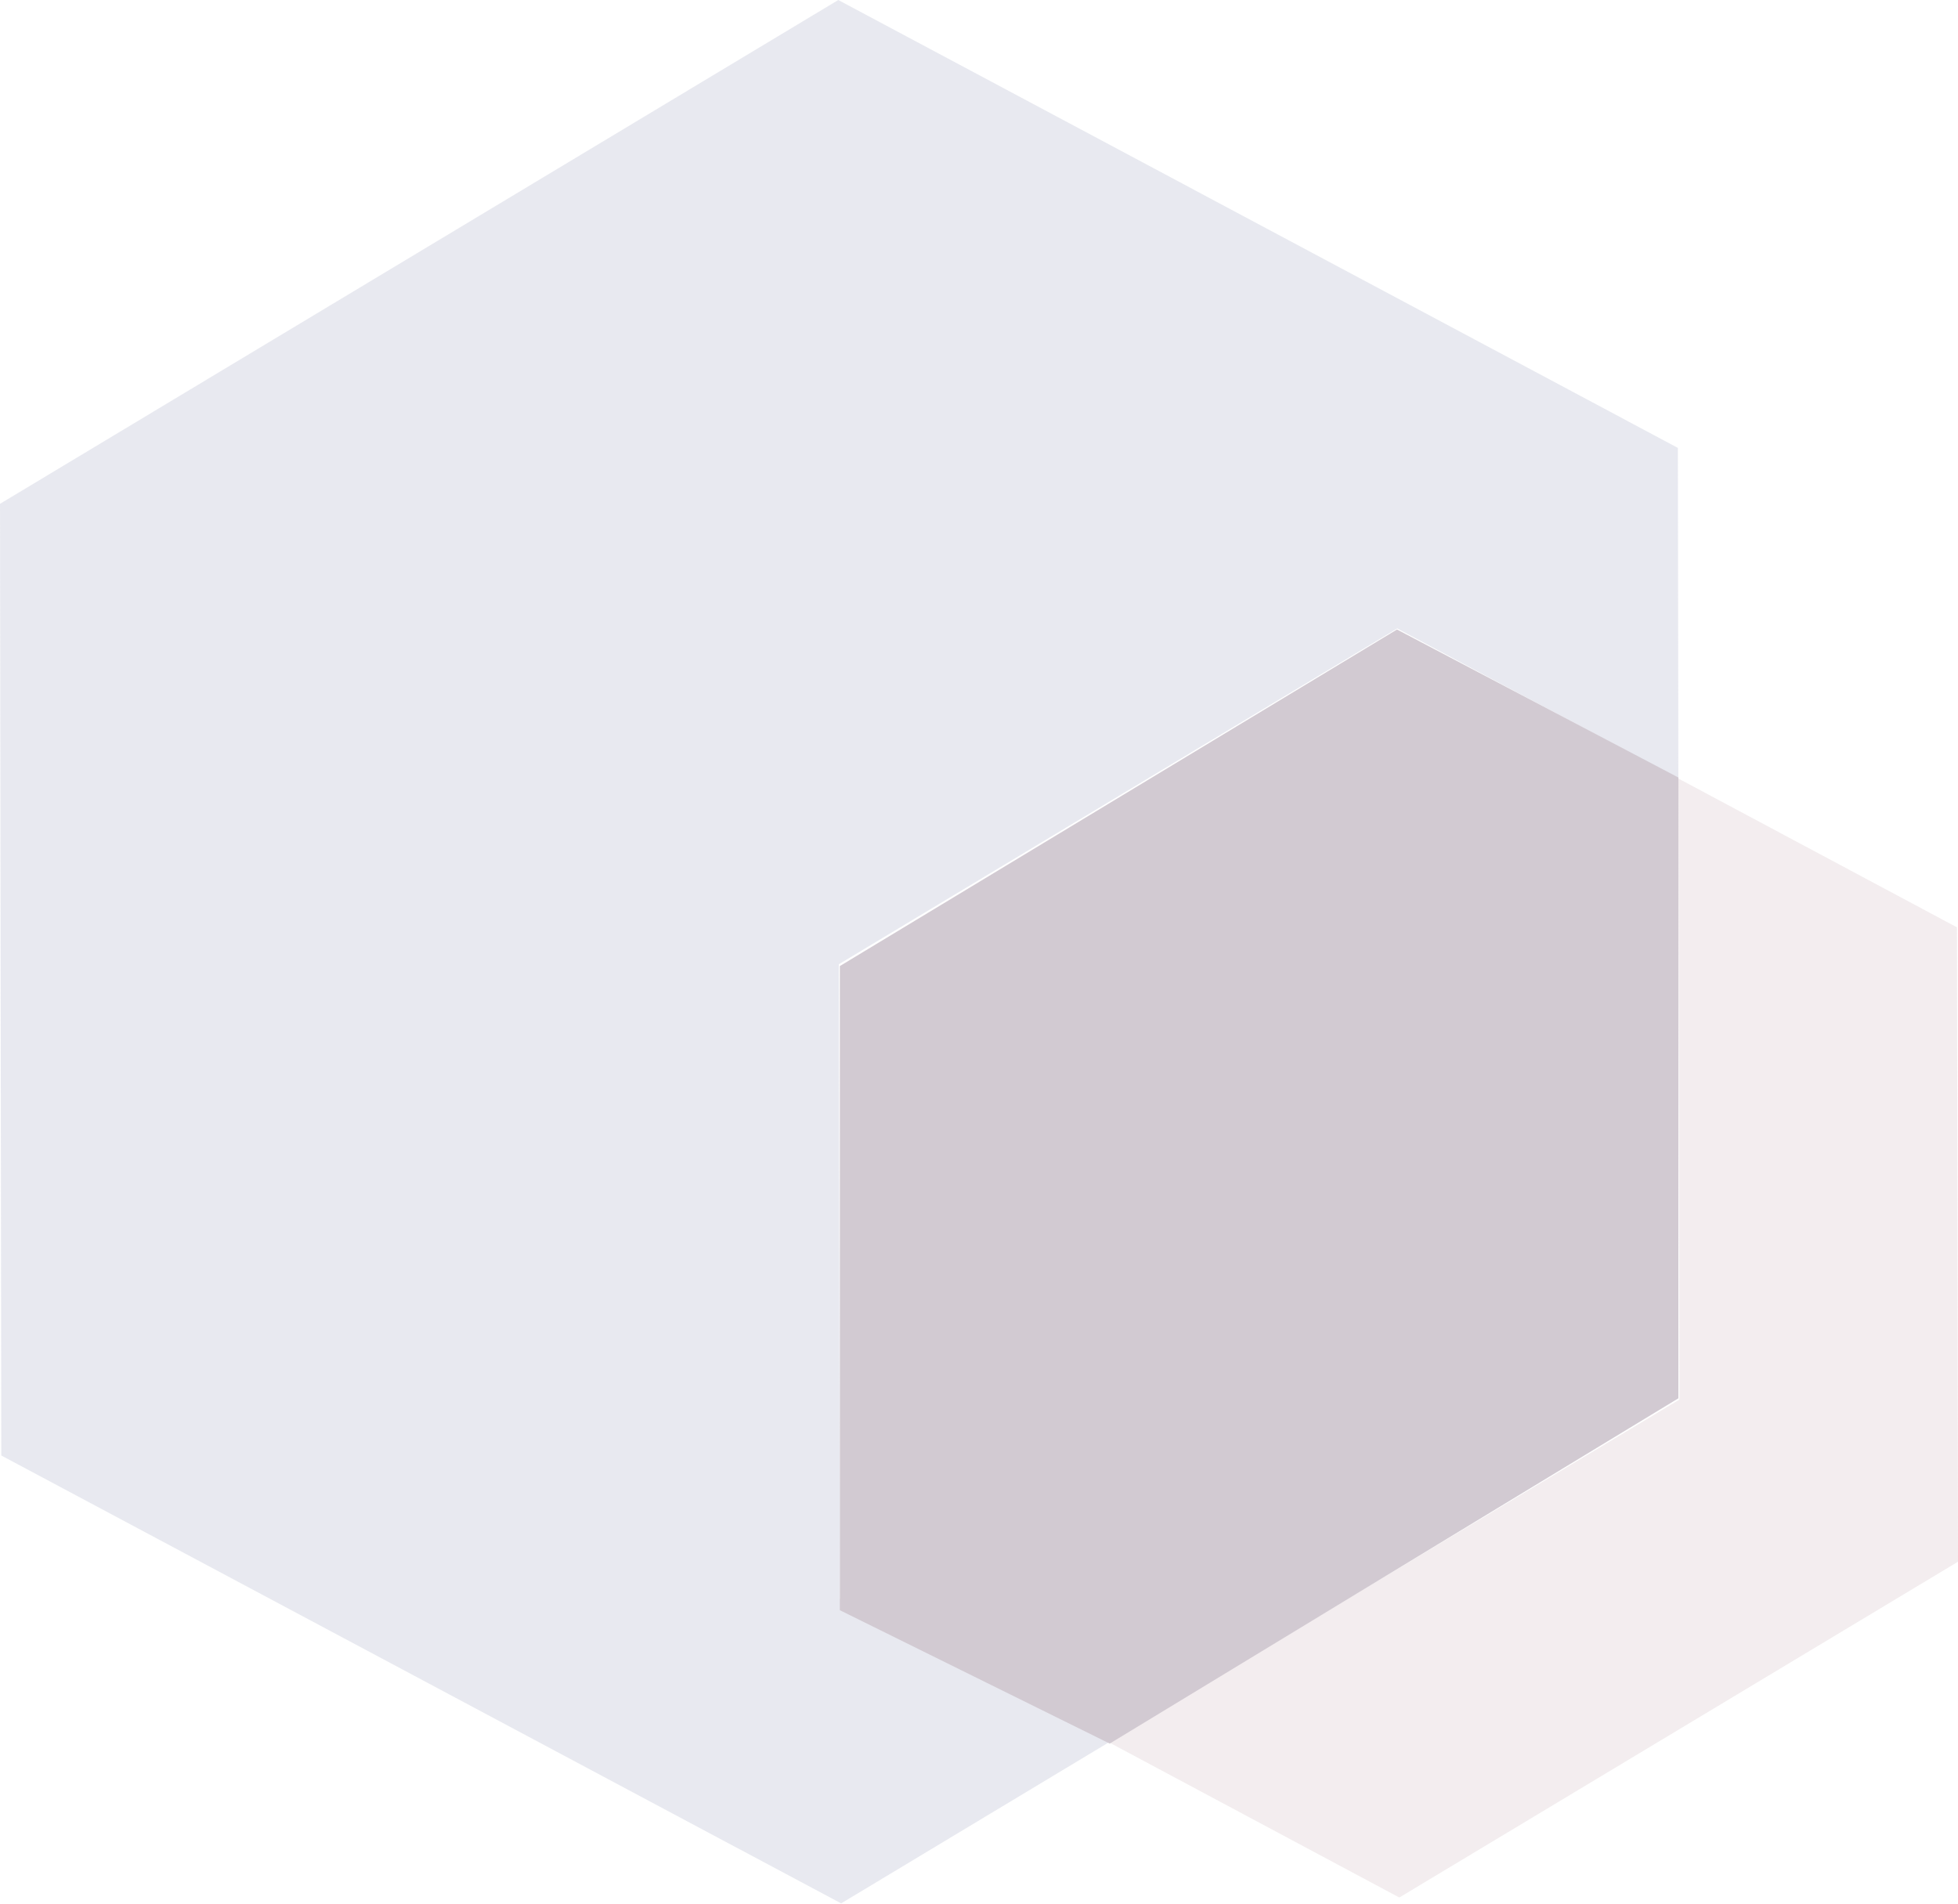
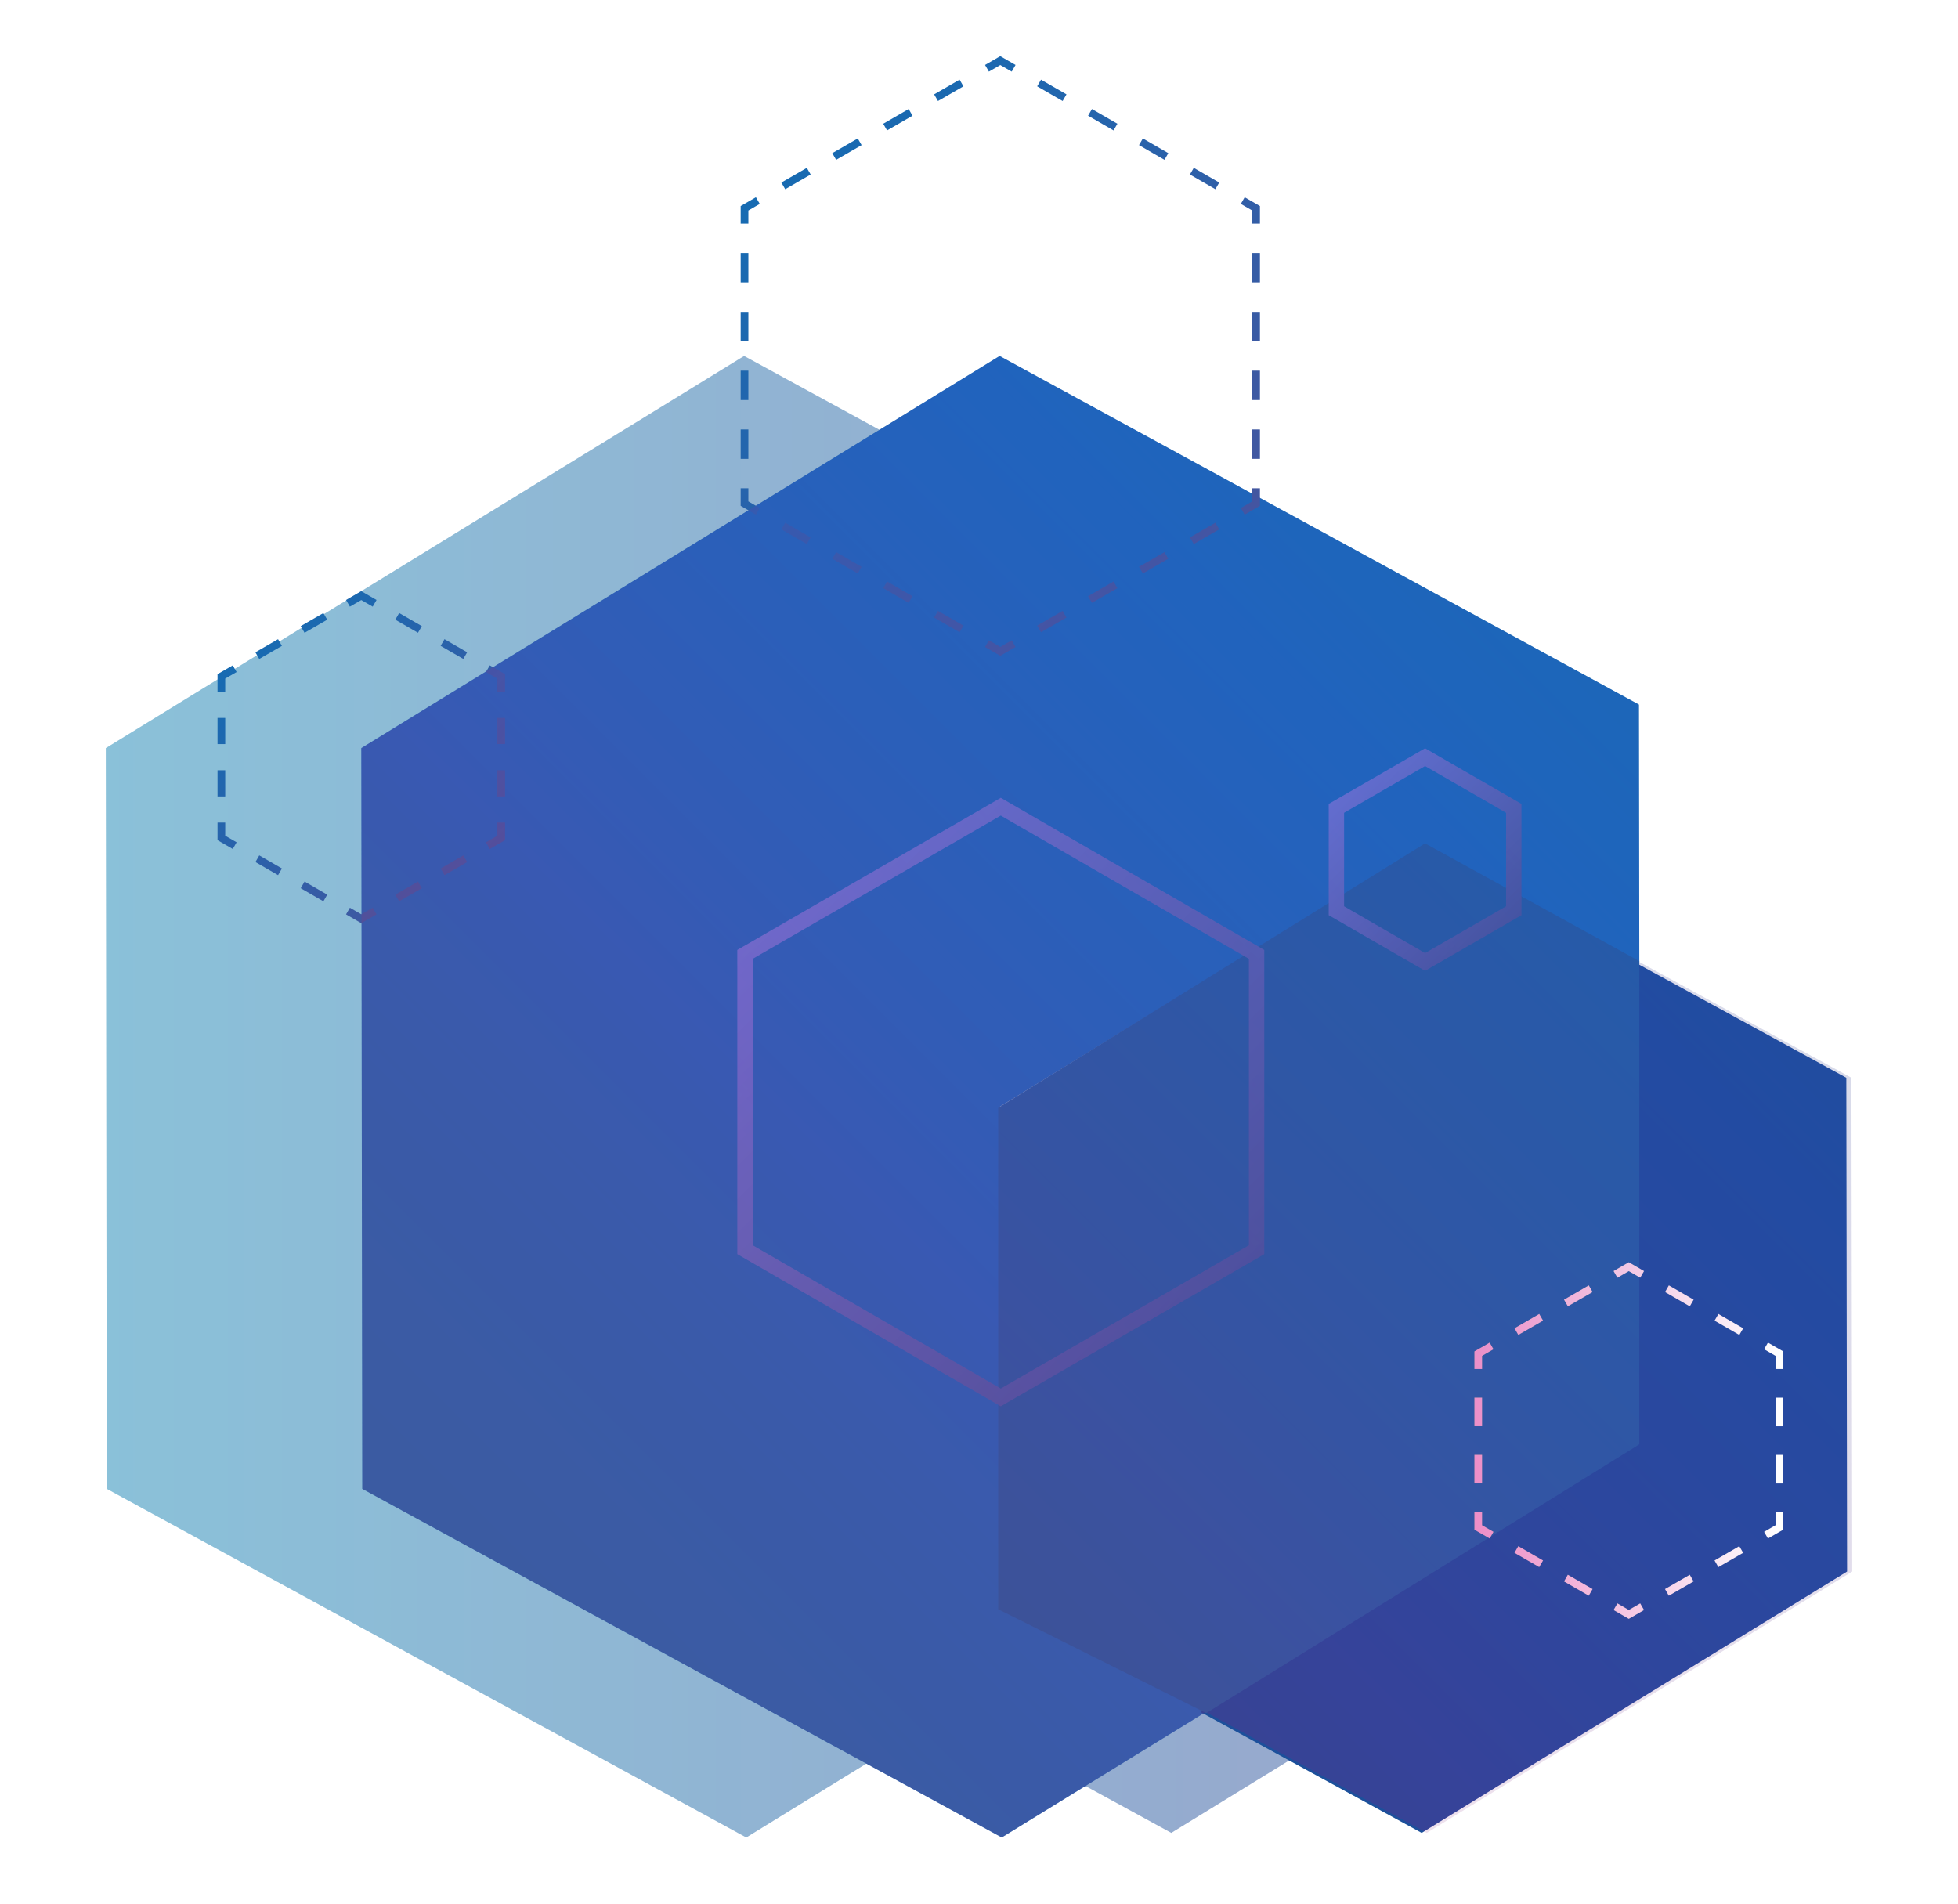
- <svg xmlns="http://www.w3.org/2000/svg" version="1.1" id="Layer_1" x="0px" y="0px" viewBox="0 0 763.3 742" style="enable-background:new 0 0 763.3 742;" xml:space="preserve">
-   <style type="text/css">
- 	.st0{opacity:0.5;fill:#D2D4E1;enable-background:new    ;}
- 	.st1{opacity:0.48;fill:#E5DADD;enable-background:new    ;}
- 	.st2{fill:#D2CAD2;}
- </style>
-   <polygon class="st0" points="327.4,623.2 327,375.9 544.7,245 654.3,303.5 654.1,174.6 326.8,0 0,196.4 0.5,567.4 327.9,742   432.3,679.2 " />
-   <polygon class="st1" points="762.9,361.5 654.3,303.5 654.7,545.6 432.3,679.2 545.5,739.7 763.3,608.8 " />
-   <polygon class="st2" points="327.4,376.6 544.6,245.4 654.3,303.1 654.3,545.1 432.6,679.7 327.4,627.7 " />
+ <svg xmlns="http://www.w3.org/2000/svg" xmlns:xlink="http://www.w3.org/1999/xlink" viewBox="0 0 763.3 742">
+   <defs>
+     <style>.cls-1,.cls-4{isolation:isolate;}.cls-2{opacity:0.54;fill:url(#linear-gradient);}.cls-2,.cls-44{mix-blend-mode:hue;}.cls-3{fill:#166bb2;}.cls-4{fill:#1c509b;}.cls-5{fill:#1f60a0;}.cls-10,.cls-11,.cls-12,.cls-13,.cls-14,.cls-15,.cls-16,.cls-17,.cls-18,.cls-19,.cls-20,.cls-21,.cls-22,.cls-23,.cls-24,.cls-25,.cls-26,.cls-27,.cls-28,.cls-29,.cls-30,.cls-31,.cls-32,.cls-33,.cls-34,.cls-35,.cls-36,.cls-37,.cls-38,.cls-39,.cls-40,.cls-41,.cls-42,.cls-43,.cls-6,.cls-7,.cls-8,.cls-9{fill:none;stroke-miterlimit:10;}.cls-6,.cls-7{stroke-width:6px;}.cls-6{stroke:url(#linear-gradient-2);}.cls-7{stroke:url(#linear-gradient-3);}.cls-10,.cls-11,.cls-12,.cls-13,.cls-14,.cls-15,.cls-16,.cls-17,.cls-18,.cls-19,.cls-20,.cls-21,.cls-22,.cls-23,.cls-24,.cls-25,.cls-26,.cls-27,.cls-28,.cls-29,.cls-30,.cls-31,.cls-32,.cls-33,.cls-34,.cls-35,.cls-36,.cls-37,.cls-38,.cls-39,.cls-40,.cls-41,.cls-42,.cls-43,.cls-8,.cls-9{stroke-width:3px;}.cls-8{stroke:url(#linear-gradient-4);}.cls-11,.cls-13,.cls-15,.cls-17,.cls-19,.cls-9{stroke-dasharray:11.46 11.46;}.cls-9{stroke:url(#linear-gradient-5);}.cls-10{stroke:url(#linear-gradient-6);}.cls-11{stroke:url(#linear-gradient-7);}.cls-12{stroke:url(#linear-gradient-8);}.cls-13{stroke:url(#linear-gradient-9);}.cls-14{stroke:url(#linear-gradient-10);}.cls-15{stroke:url(#linear-gradient-11);}.cls-16{stroke:url(#linear-gradient-12);}.cls-17{stroke:url(#linear-gradient-13);}.cls-18{stroke:url(#linear-gradient-14);}.cls-19{stroke:url(#linear-gradient-15);}.cls-20{stroke:url(#linear-gradient-16);}.cls-21,.cls-23,.cls-25,.cls-27,.cls-29,.cls-31{stroke-dasharray:10.2 10.2;}.cls-21{stroke:url(#linear-gradient-17);}.cls-22{stroke:url(#linear-gradient-18);}.cls-23{stroke:url(#linear-gradient-19);}.cls-24{stroke:url(#linear-gradient-20);}.cls-25{stroke:url(#linear-gradient-21);}.cls-26{stroke:url(#linear-gradient-22);}.cls-27{stroke:url(#linear-gradient-23);}.cls-28{stroke:url(#linear-gradient-24);}.cls-29{stroke:url(#linear-gradient-25);}.cls-30{stroke:url(#linear-gradient-26);}.cls-31{stroke:url(#linear-gradient-27);}.cls-32{stroke:url(#linear-gradient-28);}.cls-33,.cls-35,.cls-37,.cls-39,.cls-41,.cls-43{stroke-dasharray:11.15 11.15;}.cls-33{stroke:url(#linear-gradient-29);}.cls-34{stroke:url(#linear-gradient-30);}.cls-35{stroke:url(#linear-gradient-31);}.cls-36{stroke:url(#linear-gradient-32);}.cls-37{stroke:url(#linear-gradient-33);}.cls-38{stroke:url(#linear-gradient-34);}.cls-39{stroke:url(#linear-gradient-35);}.cls-40{stroke:url(#linear-gradient-36);}.cls-41{stroke:url(#linear-gradient-37);}.cls-42{stroke:url(#linear-gradient-38);}.cls-43{stroke:url(#linear-gradient-39);}.cls-44{opacity:0.22;fill:url(#linear-gradient-40);}</style>
+     <linearGradient id="linear-gradient" x1="41.24" y1="427.53" x2="622.46" y2="427.53" gradientUnits="userSpaceOnUse">
+       <stop offset="0" stop-color="#288db9" />
+       <stop offset="1" stop-color="#4356a0" />
+     </linearGradient>
+     <linearGradient id="linear-gradient-2" x1="309.13" y1="348.6" x2="471.15" y2="510.62" gradientUnits="userSpaceOnUse">
+       <stop offset="0" stop-color="#606fcd" />
+       <stop offset="1" stop-color="#4356a0" />
+     </linearGradient>
+     <linearGradient id="linear-gradient-3" x1="525.92" y1="305.45" x2="585.18" y2="364.71" xlink:href="#linear-gradient-2" />
+     <linearGradient id="linear-gradient-4" x1="330.89" y1="38.17" x2="490.54" y2="197.83" gradientUnits="userSpaceOnUse">
+       <stop offset="0" stop-color="#166bb2" />
+       <stop offset="1" stop-color="#4356a0" />
+     </linearGradient>
+     <linearGradient id="linear-gradient-5" x1="361.42" y1="7.64" x2="521.07" y2="167.3" xlink:href="#linear-gradient-4" />
+     <linearGradient id="linear-gradient-6" x1="387.49" y1="-18.43" x2="547.14" y2="141.23" xlink:href="#linear-gradient-4" />
+     <linearGradient id="linear-gradient-7" x1="377.71" y1="-8.65" x2="537.36" y2="151.01" xlink:href="#linear-gradient-4" />
+     <linearGradient id="linear-gradient-8" x1="366.57" y1="2.49" x2="526.23" y2="162.14" xlink:href="#linear-gradient-4" />
+     <linearGradient id="linear-gradient-9" x1="326.42" y1="42.64" x2="486.07" y2="202.3" xlink:href="#linear-gradient-4" />
+     <linearGradient id="linear-gradient-10" x1="289.36" y1="79.7" x2="449.02" y2="239.35" xlink:href="#linear-gradient-4" />
+     <linearGradient id="linear-gradient-11" x1="258.83" y1="110.23" x2="418.49" y2="269.88" xlink:href="#linear-gradient-4" />
+     <linearGradient id="linear-gradient-12" x1="232.76" y1="136.3" x2="392.42" y2="295.95" xlink:href="#linear-gradient-4" />
+     <linearGradient id="linear-gradient-13" x1="242.54" y1="126.52" x2="402.2" y2="286.17" xlink:href="#linear-gradient-4" />
+     <linearGradient id="linear-gradient-14" x1="253.68" y1="115.38" x2="413.33" y2="275.04" xlink:href="#linear-gradient-4" />
+     <linearGradient id="linear-gradient-15" x1="293.83" y1="75.23" x2="453.49" y2="234.88" xlink:href="#linear-gradient-4" />
+     <linearGradient id="linear-gradient-16" x1="107.86" y1="239.75" x2="196.26" y2="328.15" xlink:href="#linear-gradient-4" />
+     <linearGradient id="linear-gradient-17" x1="125.19" y1="222.41" x2="213.59" y2="310.82" xlink:href="#linear-gradient-4" />
+     <linearGradient id="linear-gradient-18" x1="138.37" y1="209.23" x2="226.78" y2="297.63" xlink:href="#linear-gradient-4" />
+     <linearGradient id="linear-gradient-19" x1="133.43" y1="214.17" x2="221.83" y2="302.58" xlink:href="#linear-gradient-4" />
+     <linearGradient id="linear-gradient-20" x1="127.01" y1="220.6" x2="215.41" y2="309" xlink:href="#linear-gradient-4" />
+     <linearGradient id="linear-gradient-21" x1="104.88" y1="242.72" x2="193.28" y2="331.12" xlink:href="#linear-gradient-4" />
+     <linearGradient id="linear-gradient-22" x1="85.42" y1="262.18" x2="173.83" y2="350.58" xlink:href="#linear-gradient-4" />
+     <linearGradient id="linear-gradient-23" x1="68.09" y1="279.51" x2="156.5" y2="367.91" xlink:href="#linear-gradient-4" />
+     <linearGradient id="linear-gradient-24" x1="54.9" y1="292.7" x2="143.31" y2="381.1" xlink:href="#linear-gradient-4" />
+     <linearGradient id="linear-gradient-25" x1="59.85" y1="287.75" x2="148.25" y2="376.16" xlink:href="#linear-gradient-4" />
+     <linearGradient id="linear-gradient-26" x1="66.27" y1="281.33" x2="154.68" y2="369.73" xlink:href="#linear-gradient-4" />
+     <linearGradient id="linear-gradient-27" x1="88.4" y1="259.2" x2="176.8" y2="347.61" xlink:href="#linear-gradient-4" />
+     <linearGradient id="linear-gradient-28" x1="574.77" y1="594.6" x2="695.16" y2="594.6" gradientUnits="userSpaceOnUse">
+       <stop offset="0" stop-color="#f48db9" />
+       <stop offset="1" stop-color="#fff" />
+     </linearGradient>
+     <linearGradient id="linear-gradient-29" x1="574.77" y1="558.78" x2="695.16" y2="558.78" xlink:href="#linear-gradient-28" />
+     <linearGradient id="linear-gradient-30" x1="574.77" y1="528.53" x2="695.16" y2="528.53" xlink:href="#linear-gradient-28" />
+     <linearGradient id="linear-gradient-31" x1="574.77" y1="509.34" x2="695.16" y2="509.34" xlink:href="#linear-gradient-28" />
+     <linearGradient id="linear-gradient-32" x1="574.77" y1="495.07" x2="695.16" y2="495.07" xlink:href="#linear-gradient-28" />
+     <linearGradient id="linear-gradient-33" x1="574.77" y1="512.13" x2="695.16" y2="512.13" xlink:href="#linear-gradient-28" />
+     <linearGradient id="linear-gradient-34" x1="574.77" y1="528.53" x2="695.16" y2="528.53" xlink:href="#linear-gradient-28" />
+     <linearGradient id="linear-gradient-35" x1="574.77" y1="564.35" x2="695.16" y2="564.35" xlink:href="#linear-gradient-28" />
+     <linearGradient id="linear-gradient-36" x1="574.77" y1="594.6" x2="695.16" y2="594.6" xlink:href="#linear-gradient-28" />
+     <linearGradient id="linear-gradient-37" x1="574.77" y1="613.79" x2="695.16" y2="613.79" xlink:href="#linear-gradient-28" />
+     <linearGradient id="linear-gradient-38" x1="574.77" y1="628.06" x2="695.16" y2="628.06" xlink:href="#linear-gradient-28" />
+     <linearGradient id="linear-gradient-39" x1="574.77" y1="611" x2="695.16" y2="611" xlink:href="#linear-gradient-28" />
+     <linearGradient id="linear-gradient-40" x1="222.2" y1="661.38" x2="623.91" y2="259.67" gradientUnits="userSpaceOnUse">
+       <stop offset="0" stop-color="#f48db9" />
+       <stop offset="1" stop-color="#4356a0" />
+     </linearGradient>
+   </defs>
+   <g class="cls-1">
+     <g id="Layer_1" data-name="Layer 1">
+       <path class="cls-2" d="M539.46,375v-.31h0l-.15-100L290.08,138.76,41.24,291.63l.38,288.77,249.3,135.9,79.25-48.73.47.24.23-.14,85.74,46.84L622.46,612.63l-.31-192.49L539.46,375" />
+       <polygon class="cls-3" points="390.14 623.84 389.84 431.35 555.61 329.46 639.06 374.99 638.91 274.66 389.69 138.76 140.84 291.63 141.22 580.4 390.52 716.3 470.02 667.42 390.14 623.84" />
+       <polygon class="cls-4" points="719.76 420.14 637.06 374.99 637.37 563.43 468.02 667.42 554.22 714.51 720.06 612.63 719.76 420.14" />
+       <polygon class="cls-5" points="389.14 431.89 555.53 328.77 639.06 374.68 639.06 563.04 470.25 667.81 389.14 627.34 389.14 431.89" />
+       <polygon class="cls-6" points="489.86 487.18 489.86 372.04 390.14 314.47 290.43 372.04 290.43 487.18 390.14 544.75 489.86 487.18" />
+       <polygon class="cls-7" points="590.12 355.04 590.12 315.12 555.55 295.16 520.98 315.12 520.98 355.04 555.55 374.99 590.12 355.04" />
+       <polyline class="cls-8" points="484.47 199.33 489.67 196.33 489.67 190.33" />
+       <line class="cls-9" x1="489.67" y1="178.87" x2="489.67" y2="92.92" />
+       <polyline class="cls-10" points="489.67 87.19 489.67 81.19 484.47 78.19" />
+       <line class="cls-11" x1="474.55" y1="72.46" x2="400.11" y2="29.48" />
+       <polyline class="cls-12" points="395.15 26.62 389.95 23.62 384.76 26.62" />
+       <line class="cls-13" x1="374.83" y1="32.35" x2="300.39" y2="75.33" />
+       <polyline class="cls-14" points="295.43 78.19 290.24 81.19 290.24 87.19" />
+       <line class="cls-15" x1="290.24" y1="98.65" x2="290.24" y2="184.6" />
+       <polyline class="cls-16" points="290.24 190.33 290.24 196.33 295.43 199.33" />
+       <line class="cls-17" x1="305.36" y1="205.06" x2="379.79" y2="248.04" />
+       <polyline class="cls-18" points="384.76 250.91 389.95 253.91 395.15 250.91" />
+       <line class="cls-19" x1="405.07" y1="245.17" x2="479.51" y2="202.2" />
+       <polyline class="cls-20" points="190.19 329.66 195.39 326.66 195.39 320.66" />
+       <line class="cls-21" x1="195.39" y1="310.46" x2="195.39" y2="274.77" />
+       <polyline class="cls-22" points="195.39 269.67 195.39 263.67 190.19 260.67" />
+       <line class="cls-23" x1="181.36" y1="255.57" x2="150.45" y2="237.73" />
+       <polyline class="cls-24" points="146.04 235.18 140.84 232.18 135.65 235.18" />
+       <line class="cls-25" x1="126.81" y1="240.28" x2="95.91" y2="258.12" />
+       <polyline class="cls-26" points="91.49 260.67 86.3 263.67 86.3 269.67" />
+       <line class="cls-27" x1="86.3" y1="279.87" x2="86.3" y2="315.56" />
+       <polyline class="cls-28" points="86.3 320.66 86.3 326.66 91.49 329.66" />
+       <line class="cls-29" x1="100.32" y1="334.75" x2="131.23" y2="352.6" />
+       <polyline class="cls-30" points="135.65 355.15 140.84 358.15 146.04 355.15" />
+       <line class="cls-31" x1="154.87" y1="350.05" x2="185.78" y2="332.21" />
+       <polyline class="cls-32" points="688.46 598.45 693.66 595.45 693.66 589.45" />
+       <line class="cls-33" x1="693.66" y1="578.3" x2="693.66" y2="539.26" />
+       <polyline class="cls-34" points="693.66 533.68 693.66 527.68 688.46 524.68" />
+       <line class="cls-35" x1="678.8" y1="519.1" x2="644.99" y2="499.58" />
+       <polyline class="cls-36" points="640.16 496.79 634.96 493.79 629.77 496.79" />
+       <line class="cls-37" x1="620.11" y1="502.37" x2="586.3" y2="521.89" />
+       <polyline class="cls-38" points="581.47 524.68 576.27 527.68 576.27 533.68" />
+       <line class="cls-39" x1="576.27" y1="544.83" x2="576.27" y2="583.87" />
+       <polyline class="cls-40" points="576.27 589.45 576.27 595.45 581.47 598.45" />
+       <line class="cls-41" x1="591.13" y1="604.03" x2="624.94" y2="623.55" />
+       <polyline class="cls-42" points="629.77 626.34 634.96 629.34 640.16 626.34" />
+       <line class="cls-43" x1="649.82" y1="620.76" x2="683.63" y2="601.24" />
+       <path class="cls-44" d="M639.06,375v-.31h0l-.15-100L389.69,138.76,140.84,291.63l.38,288.77,249.3,135.9,79.26-48.73.47.24.22-.14,85.75,46.84L722.06,612.63l-.3-192.49L639.06,375" />
+     </g>
+   </g>
</svg>
